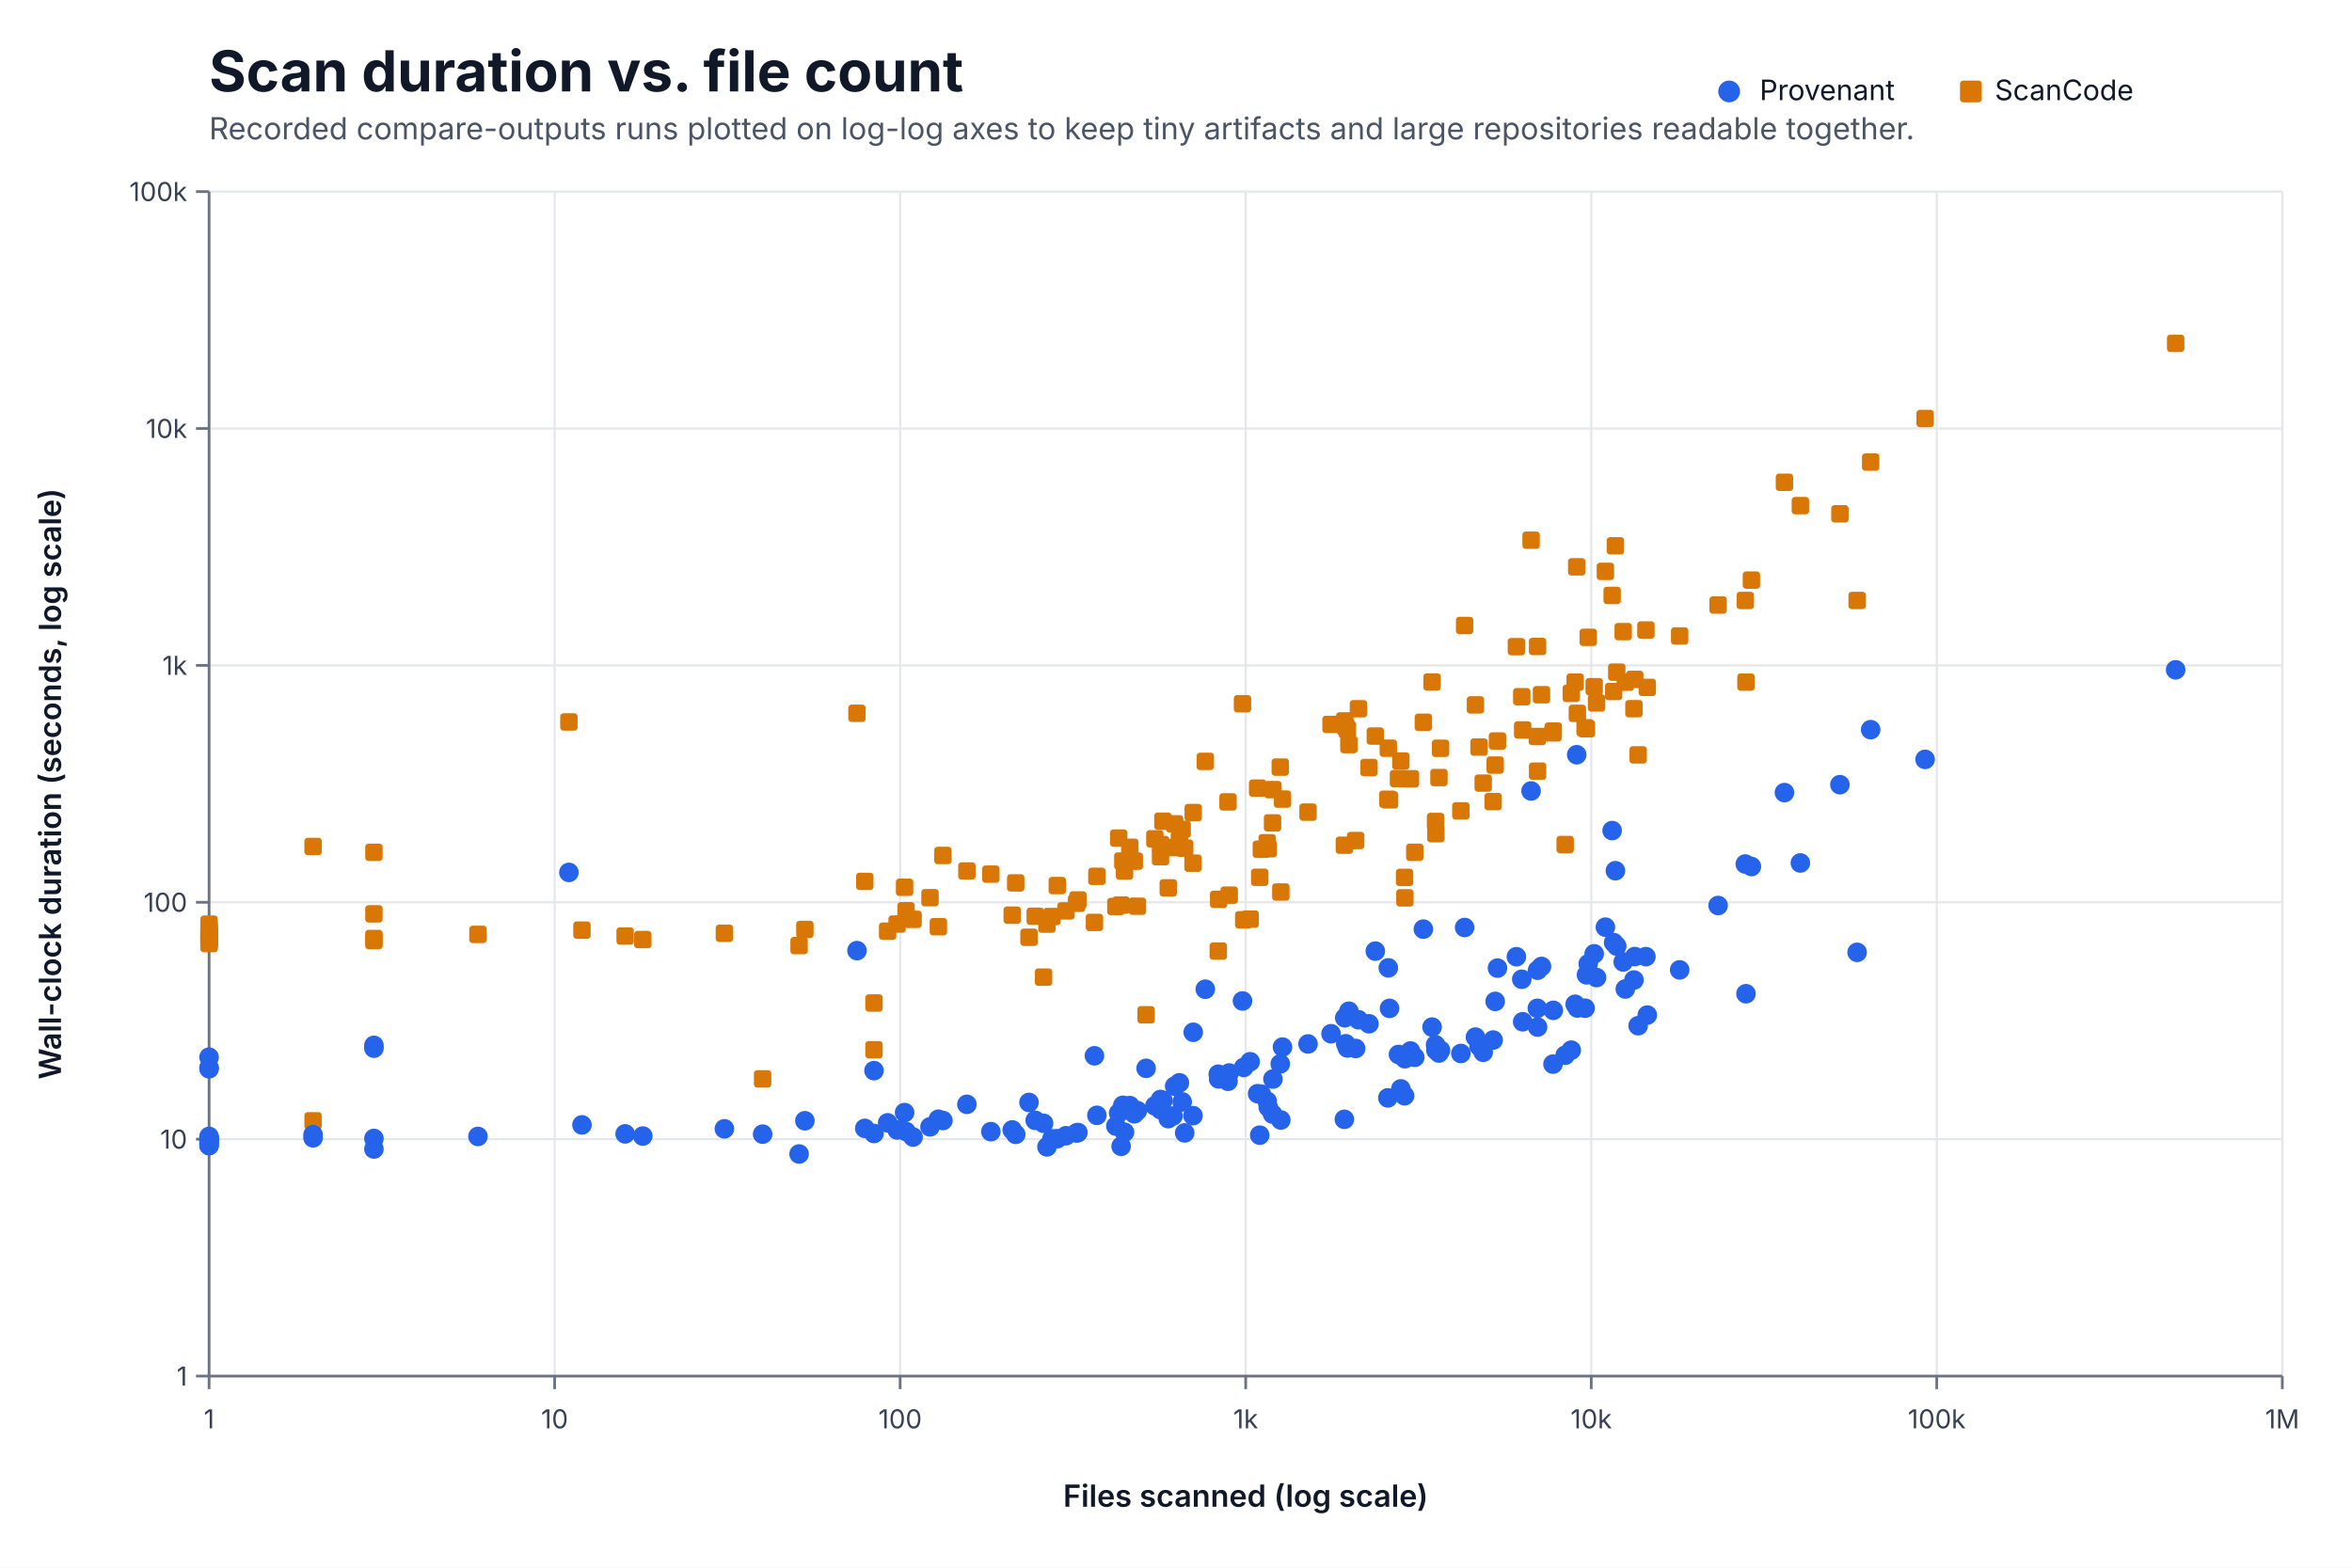
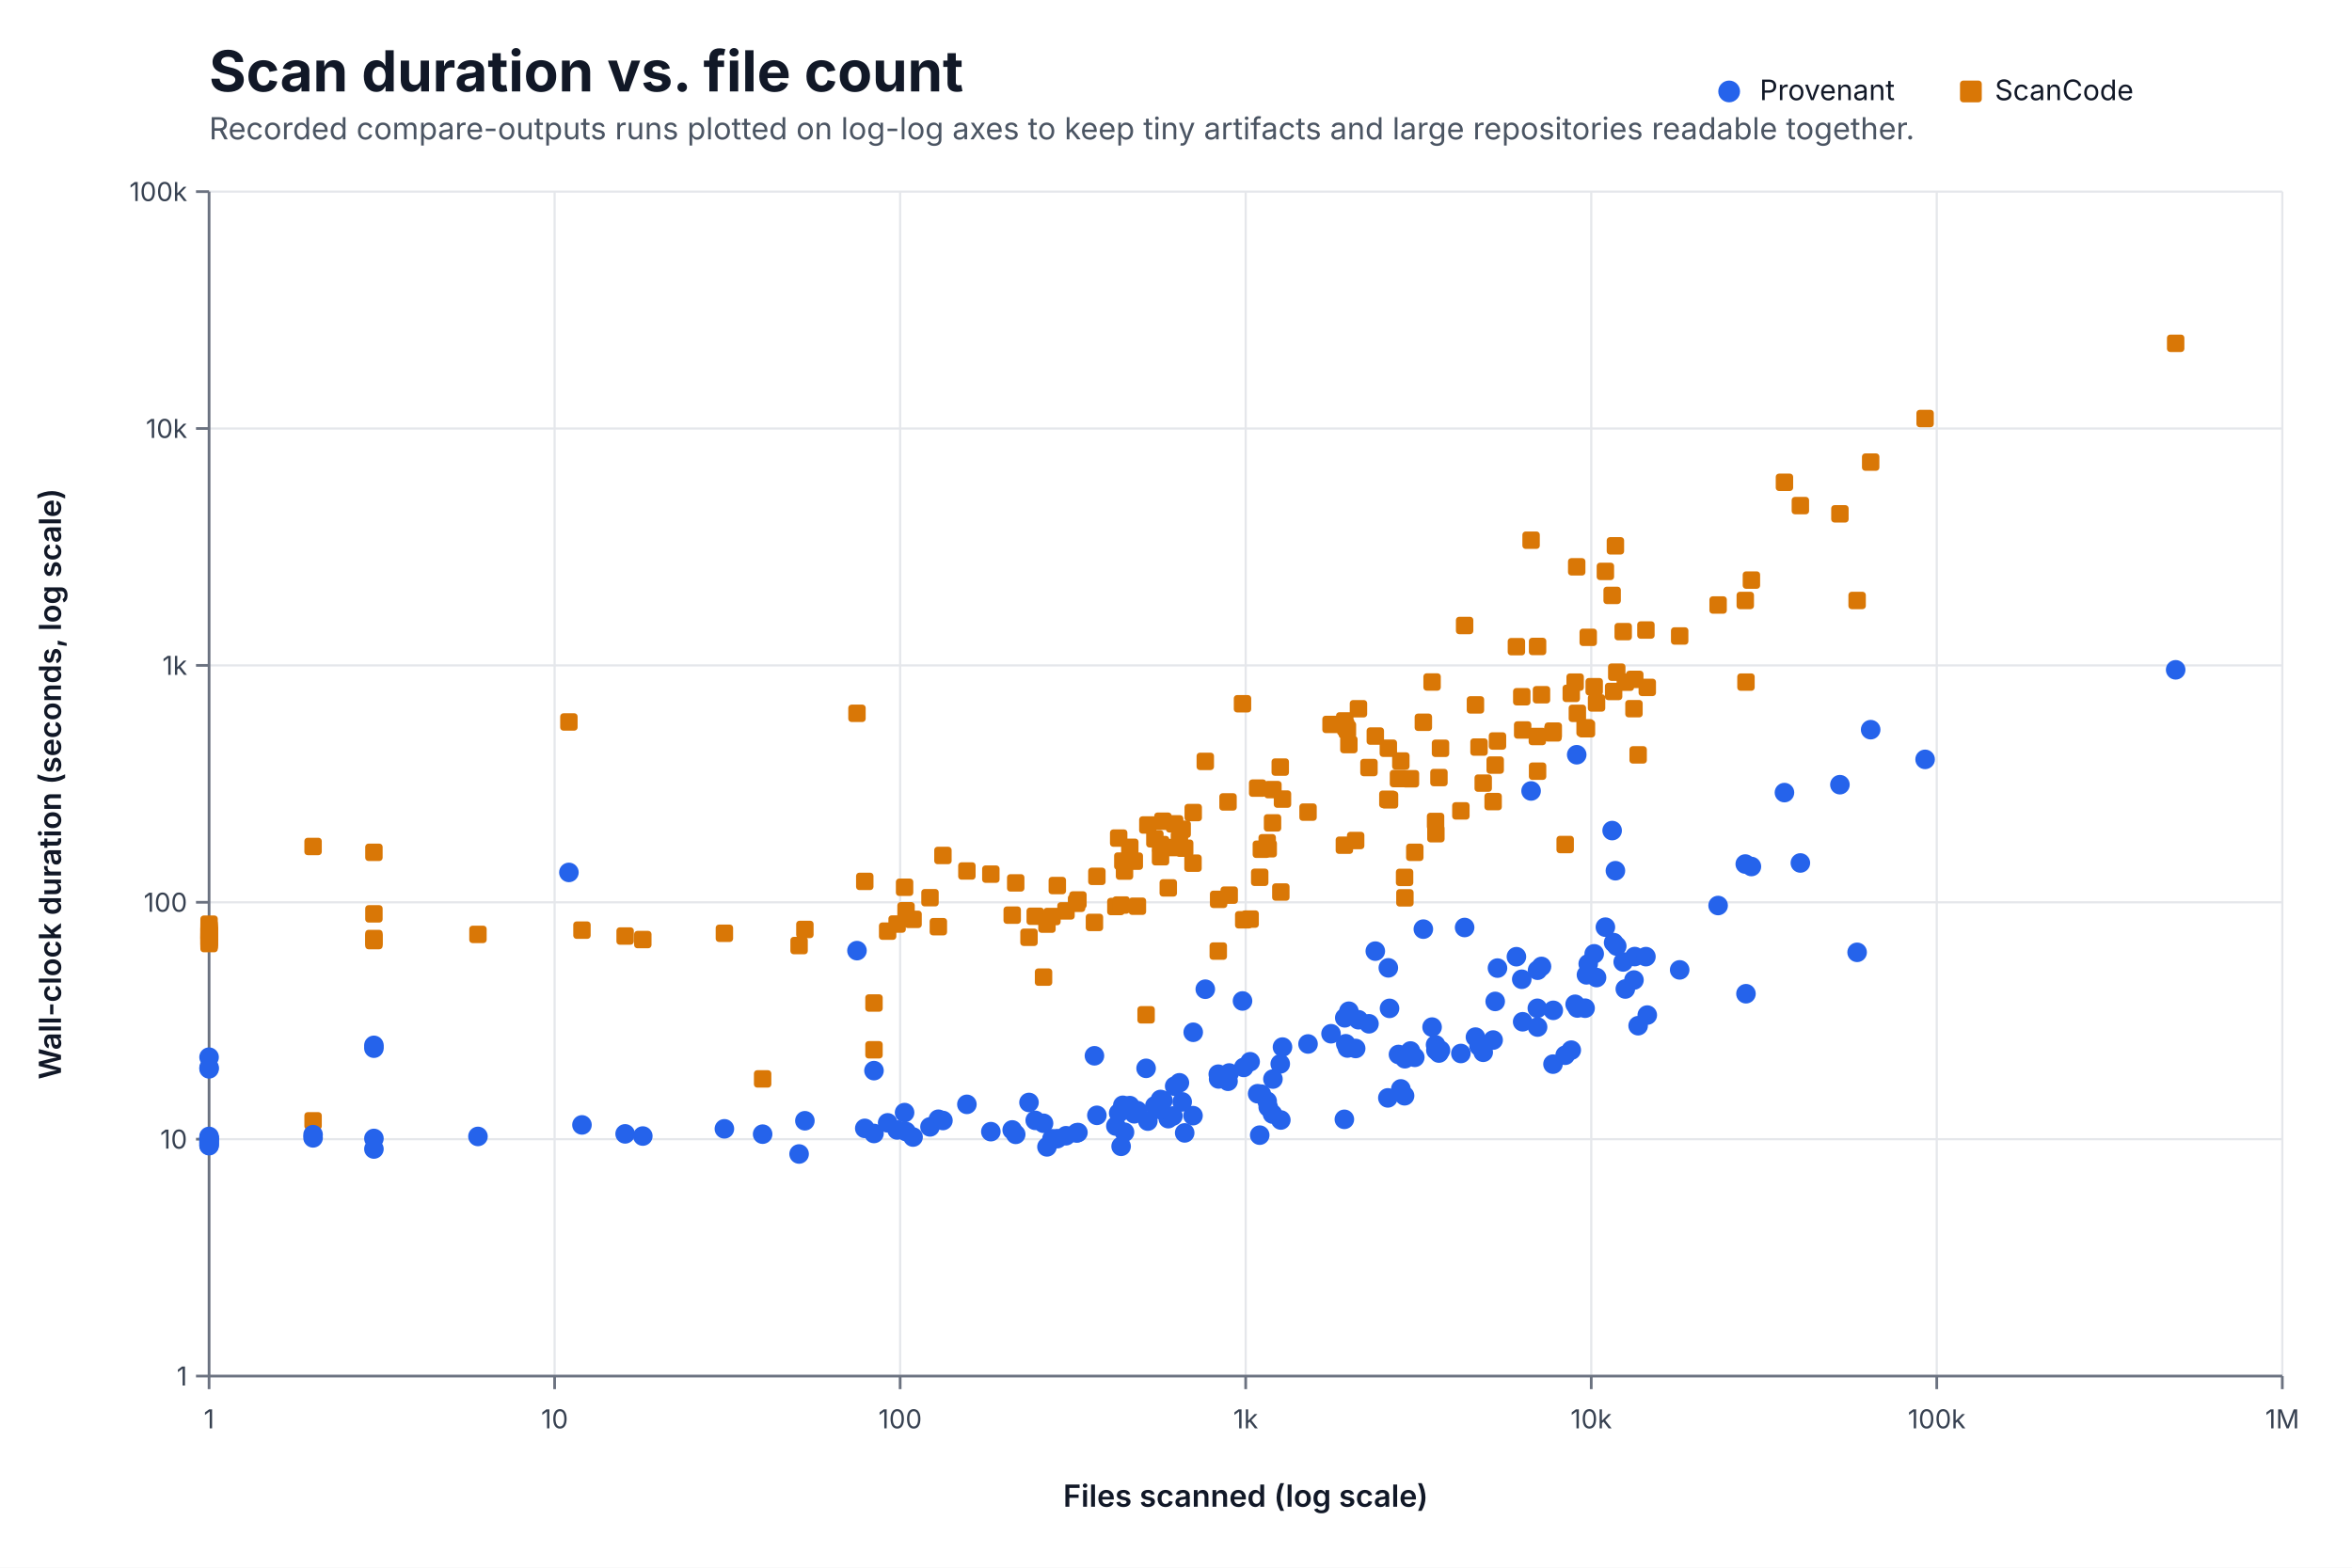
<svg xmlns="http://www.w3.org/2000/svg" width="1080" height="720" viewBox="0 0 1080 720" role="img" aria-labelledby="title desc">
  <style>
    text { font-family: -apple-system, BlinkMacSystemFont, "Segoe UI", sans-serif; fill: #111827; }
    .title { font-size: 26px; font-weight: 700; }
    .subtitle { font-size: 14px; fill: #4b5563; }
    .axis-label { font-size: 14px; font-weight: 600; }
    .tick { font-size: 12px; fill: #374151; }
    .grid { stroke: #e5e7eb; stroke-width: 1; }
    .axis { stroke: #6b7280; stroke-width: 1.25; }
    .legend-label { font-size: 13px; }
  </style>
  <rect x="0" y="0" width="1080" height="720" fill="white" />
  <text class="title" x="96" y="42">Scan duration vs. file count</text>
  <text class="subtitle" x="96" y="64">Recorded compare-outputs runs plotted on log-log axes to keep tiny artifacts and large repositories readable together.</text>
  <line class="grid" x1="96.00" y1="632.00" x2="1048.00" y2="632.00" />
  <line class="grid" x1="96.00" y1="523.20" x2="1048.00" y2="523.20" />
  <line class="grid" x1="96.00" y1="414.40" x2="1048.00" y2="414.40" />
  <line class="grid" x1="96.00" y1="305.60" x2="1048.00" y2="305.60" />
  <line class="grid" x1="96.00" y1="196.80" x2="1048.00" y2="196.80" />
  <line class="grid" x1="96.00" y1="88.00" x2="1048.00" y2="88.00" />
  <line class="grid" x1="96.00" y1="88.00" x2="96.00" y2="632.00" />
  <line class="grid" x1="254.67" y1="88.00" x2="254.67" y2="632.00" />
  <line class="grid" x1="413.33" y1="88.00" x2="413.33" y2="632.00" />
  <line class="grid" x1="572.00" y1="88.00" x2="572.00" y2="632.00" />
  <line class="grid" x1="730.67" y1="88.00" x2="730.67" y2="632.00" />
  <line class="grid" x1="889.33" y1="88.00" x2="889.33" y2="632.00" />
  <line class="grid" x1="1048.00" y1="88.00" x2="1048.00" y2="632.00" />
  <line class="axis" x1="96.00" y1="632.00" x2="1048.00" y2="632.00" />
  <line class="axis" x1="96.00" y1="88.00" x2="96.00" y2="632.00" />
  <line class="axis" x1="96.00" y1="632.00" x2="96.00" y2="638.00" />
  <text class="tick" x="96.00" y="656.00" text-anchor="middle">1</text>
  <line class="axis" x1="254.67" y1="632.00" x2="254.67" y2="638.00" />
  <text class="tick" x="254.67" y="656.00" text-anchor="middle">10</text>
  <line class="axis" x1="413.33" y1="632.00" x2="413.33" y2="638.00" />
  <text class="tick" x="413.33" y="656.00" text-anchor="middle">100</text>
  <line class="axis" x1="572.00" y1="632.00" x2="572.00" y2="638.00" />
  <text class="tick" x="572.00" y="656.00" text-anchor="middle">1k</text>
  <line class="axis" x1="730.67" y1="632.00" x2="730.67" y2="638.00" />
  <text class="tick" x="730.67" y="656.00" text-anchor="middle">10k</text>
  <line class="axis" x1="889.33" y1="632.00" x2="889.33" y2="638.00" />
  <text class="tick" x="889.33" y="656.00" text-anchor="middle">100k</text>
  <line class="axis" x1="1048.00" y1="632.00" x2="1048.00" y2="638.00" />
  <text class="tick" x="1048.00" y="656.00" text-anchor="middle">1M</text>
  <line class="axis" x1="90.00" y1="632.00" x2="96.00" y2="632.00" />
  <text class="tick" x="86.00" y="632.00" text-anchor="end" dominant-baseline="middle">1</text>
  <line class="axis" x1="90.00" y1="523.20" x2="96.00" y2="523.20" />
  <text class="tick" x="86.00" y="523.20" text-anchor="end" dominant-baseline="middle">10</text>
  <line class="axis" x1="90.00" y1="414.40" x2="96.00" y2="414.40" />
  <text class="tick" x="86.00" y="414.40" text-anchor="end" dominant-baseline="middle">100</text>
  <line class="axis" x1="90.00" y1="305.60" x2="96.00" y2="305.60" />
  <text class="tick" x="86.00" y="305.60" text-anchor="end" dominant-baseline="middle">1k</text>
  <line class="axis" x1="90.00" y1="196.80" x2="96.00" y2="196.80" />
  <text class="tick" x="86.00" y="196.80" text-anchor="end" dominant-baseline="middle">10k</text>
  <line class="axis" x1="90.00" y1="88.00" x2="96.00" y2="88.00" />
  <text class="tick" x="86.00" y="88.00" text-anchor="end" dominant-baseline="middle">100k</text>
  <text class="axis-label" x="572.00" y="692.00" text-anchor="middle">Files scanned (log scale)</text>
  <text class="axis-label" x="28" y="360.00" transform="rotate(-90 28 360.00)" text-anchor="middle">Wall-clock duration (seconds, log scale)</text>
  <g aria-label="Legend">
    <circle cx="794" cy="42" r="5" fill="#2563eb" />
    <text class="legend-label" x="808" y="46">Provenant</text>
    <rect x="900" y="37" width="10" height="10" fill="#d97706" rx="1.5" />
    <text class="legend-label" x="916" y="46">ScanCode</text>
  </g>
  <g aria-label="ScanCode points">
    <rect x="92.00" y="420.46" width="8" height="8" fill="#d97706" rx="1.5" />
    <rect x="92.00" y="423.47" width="8" height="8" fill="#d97706" rx="1.5" />
    <rect x="92.00" y="425.26" width="8" height="8" fill="#d97706" rx="1.5" />
    <rect x="92.00" y="424.52" width="8" height="8" fill="#d97706" rx="1.5" />
    <rect x="92.00" y="427.27" width="8" height="8" fill="#d97706" rx="1.5" />
    <rect x="92.00" y="422.38" width="8" height="8" fill="#d97706" rx="1.5" />
    <rect x="92.00" y="429.37" width="8" height="8" fill="#d97706" rx="1.5" />
    <rect x="92.00" y="428.44" width="8" height="8" fill="#d97706" rx="1.5" />
    <rect x="92.00" y="427.25" width="8" height="8" fill="#d97706" rx="1.5" />
    <rect x="92.00" y="424.52" width="8" height="8" fill="#d97706" rx="1.5" />
    <rect x="92.00" y="427.69" width="8" height="8" fill="#d97706" rx="1.5" />
    <rect x="92.00" y="424.87" width="8" height="8" fill="#d97706" rx="1.5" />
    <rect x="92.00" y="428.71" width="8" height="8" fill="#d97706" rx="1.5" />
    <rect x="139.76" y="510.78" width="8" height="8" fill="#d97706" rx="1.5" />
    <rect x="139.76" y="384.76" width="8" height="8" fill="#d97706" rx="1.5" />
    <rect x="167.70" y="427.04" width="8" height="8" fill="#d97706" rx="1.5" />
    <rect x="167.70" y="387.45" width="8" height="8" fill="#d97706" rx="1.5" />
    <rect x="167.70" y="427.99" width="8" height="8" fill="#d97706" rx="1.5" />
    <rect x="167.70" y="415.71" width="8" height="8" fill="#d97706" rx="1.5" />
    <rect x="215.47" y="425.14" width="8" height="8" fill="#d97706" rx="1.5" />
    <rect x="257.23" y="327.58" width="8" height="8" fill="#d97706" rx="1.5" />
    <rect x="263.23" y="423.19" width="8" height="8" fill="#d97706" rx="1.5" />
    <rect x="283.05" y="425.90" width="8" height="8" fill="#d97706" rx="1.5" />
    <rect x="291.17" y="427.52" width="8" height="8" fill="#d97706" rx="1.5" />
    <rect x="328.63" y="424.63" width="8" height="8" fill="#d97706" rx="1.5" />
    <rect x="346.19" y="491.51" width="8" height="8" fill="#d97706" rx="1.5" />
    <rect x="362.93" y="430.28" width="8" height="8" fill="#d97706" rx="1.5" />
    <rect x="365.59" y="422.87" width="8" height="8" fill="#d97706" rx="1.5" />
    <rect x="389.51" y="323.61" width="8" height="8" fill="#d97706" rx="1.5" />
    <rect x="393.09" y="400.80" width="8" height="8" fill="#d97706" rx="1.5" />
    <rect x="397.32" y="478.15" width="8" height="8" fill="#d97706" rx="1.5" />
    <rect x="397.32" y="456.66" width="8" height="8" fill="#d97706" rx="1.5" />
    <rect x="403.59" y="423.65" width="8" height="8" fill="#d97706" rx="1.5" />
    <rect x="407.94" y="420.39" width="8" height="8" fill="#d97706" rx="1.5" />
    <rect x="411.37" y="403.50" width="8" height="8" fill="#d97706" rx="1.5" />
    <rect x="412.04" y="414.30" width="8" height="8" fill="#d97706" rx="1.5" />
    <rect x="415.27" y="418.23" width="8" height="8" fill="#d97706" rx="1.5" />
    <rect x="423.04" y="408.29" width="8" height="8" fill="#d97706" rx="1.5" />
    <rect x="426.88" y="421.60" width="8" height="8" fill="#d97706" rx="1.5" />
    <rect x="428.98" y="388.90" width="8" height="8" fill="#d97706" rx="1.5" />
    <rect x="439.98" y="396.02" width="8" height="8" fill="#d97706" rx="1.5" />
    <rect x="450.98" y="397.47" width="8" height="8" fill="#d97706" rx="1.5" />
    <rect x="460.79" y="416.30" width="8" height="8" fill="#d97706" rx="1.5" />
    <rect x="462.40" y="401.49" width="8" height="8" fill="#d97706" rx="1.5" />
    <rect x="468.50" y="426.47" width="8" height="8" fill="#d97706" rx="1.5" />
    <rect x="471.36" y="416.81" width="8" height="8" fill="#d97706" rx="1.5" />
    <rect x="475.18" y="444.77" width="8" height="8" fill="#d97706" rx="1.5" />
    <rect x="476.75" y="420.44" width="8" height="8" fill="#d97706" rx="1.5" />
    <rect x="479.04" y="416.95" width="8" height="8" fill="#d97706" rx="1.5" />
    <rect x="481.50" y="402.72" width="8" height="8" fill="#d97706" rx="1.5" />
    <rect x="485.49" y="414.35" width="8" height="8" fill="#d97706" rx="1.5" />
    <rect x="490.34" y="410.86" width="8" height="8" fill="#d97706" rx="1.5" />
    <rect x="490.97" y="409.34" width="8" height="8" fill="#d97706" rx="1.5" />
    <rect x="498.55" y="419.64" width="8" height="8" fill="#d97706" rx="1.5" />
    <rect x="499.67" y="398.49" width="8" height="8" fill="#d97706" rx="1.5" />
    <rect x="508.39" y="412.34" width="8" height="8" fill="#d97706" rx="1.5" />
    <rect x="509.68" y="380.92" width="8" height="8" fill="#d97706" rx="1.5" />
    <rect x="510.80" y="411.66" width="8" height="8" fill="#d97706" rx="1.5" />
    <rect x="511.58" y="391.47" width="8" height="8" fill="#d97706" rx="1.5" />
    <rect x="512.36" y="396.07" width="8" height="8" fill="#d97706" rx="1.5" />
    <rect x="514.79" y="385.13" width="8" height="8" fill="#d97706" rx="1.5" />
    <rect x="516.85" y="391.50" width="8" height="8" fill="#d97706" rx="1.5" />
    <rect x="518.28" y="412.20" width="8" height="8" fill="#d97706" rx="1.5" />
    <rect x="522.27" y="462.08" width="8" height="8" fill="#d97706" rx="1.5" />
+     <rect x="523.07" y="374.90" width="8" height="8" fill="#d97706" rx="1.5" />
    <rect x="526.30" y="381.25" width="8" height="8" fill="#d97706" rx="1.5" />
    <rect x="528.90" y="383.91" width="8" height="8" fill="#d97706" rx="1.5" />
    <rect x="528.90" y="389.48" width="8" height="8" fill="#d97706" rx="1.5" />
    <rect x="529.99" y="373.16" width="8" height="8" fill="#d97706" rx="1.5" />
    <rect x="532.45" y="403.78" width="8" height="8" fill="#d97706" rx="1.5" />
    <rect x="534.61" y="385.27" width="8" height="8" fill="#d97706" rx="1.5" />
    <rect x="535.39" y="374.38" width="8" height="8" fill="#d97706" rx="1.5" />
    <rect x="537.57" y="381.59" width="8" height="8" fill="#d97706" rx="1.5" />
    <rect x="538.84" y="376.84" width="8" height="8" fill="#d97706" rx="1.5" />
    <rect x="539.99" y="385.56" width="8" height="8" fill="#d97706" rx="1.5" />
    <rect x="543.81" y="392.44" width="8" height="8" fill="#d97706" rx="1.5" />
    <rect x="543.91" y="369.19" width="8" height="8" fill="#d97706" rx="1.5" />
    <rect x="549.45" y="345.68" width="8" height="8" fill="#d97706" rx="1.5" />
    <rect x="555.41" y="432.81" width="8" height="8" fill="#d97706" rx="1.5" />
    <rect x="555.57" y="409.04" width="8" height="8" fill="#d97706" rx="1.5" />
    <rect x="559.89" y="364.30" width="8" height="8" fill="#d97706" rx="1.5" />
    <rect x="560.43" y="407.11" width="8" height="8" fill="#d97706" rx="1.5" />
    <rect x="566.54" y="319.22" width="8" height="8" fill="#d97706" rx="1.5" />
    <rect x="567.10" y="418.44" width="8" height="8" fill="#d97706" rx="1.5" />
    <rect x="570.04" y="418.11" width="8" height="8" fill="#d97706" rx="1.5" />
    <rect x="573.49" y="357.97" width="8" height="8" fill="#d97706" rx="1.5" />
    <rect x="574.44" y="398.92" width="8" height="8" fill="#d97706" rx="1.5" />
    <rect x="575.19" y="386.04" width="8" height="8" fill="#d97706" rx="1.5" />
    <rect x="577.87" y="383.06" width="8" height="8" fill="#d97706" rx="1.5" />
    <rect x="578.35" y="385.81" width="8" height="8" fill="#d97706" rx="1.5" />
    <rect x="580.33" y="373.93" width="8" height="8" fill="#d97706" rx="1.5" />
    <rect x="580.51" y="358.66" width="8" height="8" fill="#d97706" rx="1.5" />
    <rect x="583.87" y="348.30" width="8" height="8" fill="#d97706" rx="1.5" />
    <rect x="584.14" y="405.69" width="8" height="8" fill="#d97706" rx="1.5" />
    <rect x="584.90" y="363.00" width="8" height="8" fill="#d97706" rx="1.5" />
    <rect x="596.63" y="368.99" width="8" height="8" fill="#d97706" rx="1.5" />
    <rect x="607.19" y="328.71" width="8" height="8" fill="#d97706" rx="1.5" />
    <rect x="613.31" y="384.18" width="8" height="8" fill="#d97706" rx="1.5" />
    <rect x="613.49" y="327.10" width="8" height="8" fill="#d97706" rx="1.5" />
    <rect x="613.95" y="329.87" width="8" height="8" fill="#d97706" rx="1.5" />
    <rect x="614.72" y="331.19" width="8" height="8" fill="#d97706" rx="1.5" />
    <rect x="615.38" y="337.97" width="8" height="8" fill="#d97706" rx="1.5" />
    <rect x="618.50" y="382.03" width="8" height="8" fill="#d97706" rx="1.5" />
    <rect x="619.78" y="321.51" width="8" height="8" fill="#d97706" rx="1.5" />
    <rect x="624.61" y="348.51" width="8" height="8" fill="#d97706" rx="1.5" />
    <rect x="627.52" y="334.06" width="8" height="8" fill="#d97706" rx="1.5" />
    <rect x="633.28" y="363.07" width="8" height="8" fill="#d97706" rx="1.5" />
    <rect x="633.50" y="339.64" width="8" height="8" fill="#d97706" rx="1.5" />
    <rect x="634.05" y="363.36" width="8" height="8" fill="#d97706" rx="1.5" />
    <rect x="638.16" y="353.58" width="8" height="8" fill="#d97706" rx="1.5" />
    <rect x="639.24" y="345.52" width="8" height="8" fill="#d97706" rx="1.5" />
    <rect x="640.96" y="398.96" width="8" height="8" fill="#d97706" rx="1.5" />
    <rect x="641.11" y="408.36" width="8" height="8" fill="#d97706" rx="1.5" />
    <rect x="643.66" y="353.67" width="8" height="8" fill="#d97706" rx="1.5" />
    <rect x="645.65" y="387.44" width="8" height="8" fill="#d97706" rx="1.5" />
    <rect x="649.58" y="327.73" width="8" height="8" fill="#d97706" rx="1.5" />
    <rect x="653.59" y="309.22" width="8" height="8" fill="#d97706" rx="1.5" />
    <rect x="655.19" y="373.28" width="8" height="8" fill="#d97706" rx="1.5" />
    <rect x="655.34" y="378.89" width="8" height="8" fill="#d97706" rx="1.5" />
    <rect x="656.74" y="353.11" width="8" height="8" fill="#d97706" rx="1.5" />
    <rect x="657.46" y="339.67" width="8" height="8" fill="#d97706" rx="1.5" />
    <rect x="666.81" y="368.42" width="8" height="8" fill="#d97706" rx="1.5" />
    <rect x="668.53" y="283.27" width="8" height="8" fill="#d97706" rx="1.5" />
    <rect x="673.50" y="319.74" width="8" height="8" fill="#d97706" rx="1.5" />
    <rect x="675.14" y="339.11" width="8" height="8" fill="#d97706" rx="1.5" />
    <rect x="677.07" y="355.67" width="8" height="8" fill="#d97706" rx="1.5" />
    <rect x="681.62" y="364.16" width="8" height="8" fill="#d97706" rx="1.5" />
    <rect x="682.57" y="347.38" width="8" height="8" fill="#d97706" rx="1.5" />
    <rect x="683.62" y="336.32" width="8" height="8" fill="#d97706" rx="1.5" />
    <rect x="692.31" y="293.00" width="8" height="8" fill="#d97706" rx="1.5" />
    <rect x="694.77" y="315.99" width="8" height="8" fill="#d97706" rx="1.5" />
    <rect x="695.18" y="331.26" width="8" height="8" fill="#d97706" rx="1.5" />
    <rect x="699.05" y="244.10" width="8" height="8" fill="#d97706" rx="1.5" />
    <rect x="701.92" y="334.25" width="8" height="8" fill="#d97706" rx="1.5" />
    <rect x="702.03" y="350.18" width="8" height="8" fill="#d97706" rx="1.5" />
    <rect x="702.03" y="292.91" width="8" height="8" fill="#d97706" rx="1.5" />
    <rect x="703.83" y="315.08" width="8" height="8" fill="#d97706" rx="1.5" />
    <rect x="709.11" y="332.59" width="8" height="8" fill="#d97706" rx="1.5" />
    <rect x="709.24" y="331.79" width="8" height="8" fill="#d97706" rx="1.5" />
    <rect x="714.70" y="383.87" width="8" height="8" fill="#d97706" rx="1.5" />
    <rect x="717.50" y="314.45" width="8" height="8" fill="#d97706" rx="1.5" />
    <rect x="719.28" y="309.28" width="8" height="8" fill="#d97706" rx="1.5" />
    <rect x="720.00" y="256.33" width="8" height="8" fill="#d97706" rx="1.5" />
    <rect x="720.30" y="323.62" width="8" height="8" fill="#d97706" rx="1.5" />
    <rect x="723.85" y="330.25" width="8" height="8" fill="#d97706" rx="1.5" />
    <rect x="724.48" y="330.69" width="8" height="8" fill="#d97706" rx="1.5" />
    <rect x="725.29" y="288.71" width="8" height="8" fill="#d97706" rx="1.5" />
    <rect x="728.03" y="311.39" width="8" height="8" fill="#d97706" rx="1.5" />
    <rect x="729.11" y="318.85" width="8" height="8" fill="#d97706" rx="1.5" />
    <rect x="733.17" y="258.43" width="8" height="8" fill="#d97706" rx="1.5" />
    <rect x="736.27" y="269.45" width="8" height="8" fill="#d97706" rx="1.5" />
    <rect x="736.95" y="313.57" width="8" height="8" fill="#d97706" rx="1.5" />
    <rect x="737.77" y="246.68" width="8" height="8" fill="#d97706" rx="1.5" />
    <rect x="738.39" y="304.71" width="8" height="8" fill="#d97706" rx="1.5" />
    <rect x="741.35" y="286.09" width="8" height="8" fill="#d97706" rx="1.5" />
    <rect x="742.32" y="309.33" width="8" height="8" fill="#d97706" rx="1.5" />
    <rect x="746.29" y="321.48" width="8" height="8" fill="#d97706" rx="1.5" />
    <rect x="746.66" y="308.03" width="8" height="8" fill="#d97706" rx="1.5" />
    <rect x="748.21" y="342.70" width="8" height="8" fill="#d97706" rx="1.5" />
    <rect x="751.78" y="285.35" width="8" height="8" fill="#d97706" rx="1.5" />
    <rect x="752.40" y="311.70" width="8" height="8" fill="#d97706" rx="1.5" />
    <rect x="767.28" y="288.09" width="8" height="8" fill="#d97706" rx="1.5" />
    <rect x="784.93" y="273.87" width="8" height="8" fill="#d97706" rx="1.5" />
    <rect x="797.40" y="271.78" width="8" height="8" fill="#d97706" rx="1.5" />
    <rect x="797.72" y="309.27" width="8" height="8" fill="#d97706" rx="1.5" />
    <rect x="800.22" y="262.42" width="8" height="8" fill="#d97706" rx="1.5" />
    <rect x="815.39" y="217.51" width="8" height="8" fill="#d97706" rx="1.5" />
    <rect x="822.70" y="228.21" width="8" height="8" fill="#d97706" rx="1.5" />
    <rect x="840.86" y="231.99" width="8" height="8" fill="#d97706" rx="1.5" />
    <rect x="848.76" y="271.78" width="8" height="8" fill="#d97706" rx="1.5" />
    <rect x="854.98" y="208.23" width="8" height="8" fill="#d97706" rx="1.5" />
    <rect x="879.98" y="188.22" width="8" height="8" fill="#d97706" rx="1.5" />
    <rect x="995.03" y="153.67" width="8" height="8" fill="#d97706" rx="1.5" />
  </g>
  <g aria-label="Provenant points">
    <circle cx="96.00" cy="522.92" r="4.5" fill="#2563eb" />
    <circle cx="96.00" cy="522.78" r="4.5" fill="#2563eb" />
    <circle cx="96.00" cy="522.68" r="4.5" fill="#2563eb" />
    <circle cx="96.00" cy="521.94" r="4.5" fill="#2563eb" />
    <circle cx="96.00" cy="524.83" r="4.5" fill="#2563eb" />
    <circle cx="96.00" cy="490.35" r="4.5" fill="#2563eb" />
    <circle cx="96.00" cy="485.54" r="4.5" fill="#2563eb" />
    <circle cx="96.00" cy="526.17" r="4.5" fill="#2563eb" />
    <circle cx="96.00" cy="524.11" r="4.5" fill="#2563eb" />
    <circle cx="96.00" cy="525.13" r="4.5" fill="#2563eb" />
    <circle cx="96.00" cy="523.72" r="4.5" fill="#2563eb" />
    <circle cx="96.00" cy="490.88" r="4.5" fill="#2563eb" />
    <circle cx="96.00" cy="525.97" r="4.5" fill="#2563eb" />
    <circle cx="143.76" cy="521.12" r="4.5" fill="#2563eb" />
    <circle cx="143.76" cy="522.59" r="4.5" fill="#2563eb" />
    <circle cx="171.70" cy="522.87" r="4.5" fill="#2563eb" />
    <circle cx="171.70" cy="527.71" r="4.5" fill="#2563eb" />
    <circle cx="171.70" cy="480.11" r="4.5" fill="#2563eb" />
    <circle cx="171.70" cy="481.40" r="4.5" fill="#2563eb" />
    <circle cx="219.47" cy="521.94" r="4.5" fill="#2563eb" />
    <circle cx="261.23" cy="400.68" r="4.5" fill="#2563eb" />
    <circle cx="267.23" cy="516.64" r="4.5" fill="#2563eb" />
    <circle cx="287.05" cy="520.76" r="4.5" fill="#2563eb" />
    <circle cx="295.17" cy="521.76" r="4.5" fill="#2563eb" />
    <circle cx="332.63" cy="518.44" r="4.5" fill="#2563eb" />
    <circle cx="350.19" cy="520.89" r="4.5" fill="#2563eb" />
    <circle cx="366.93" cy="530.00" r="4.5" fill="#2563eb" />
    <circle cx="369.59" cy="514.74" r="4.5" fill="#2563eb" />
    <circle cx="393.51" cy="436.60" r="4.5" fill="#2563eb" />
    <circle cx="397.09" cy="518.23" r="4.5" fill="#2563eb" />
    <circle cx="401.32" cy="491.72" r="4.5" fill="#2563eb" />
    <circle cx="401.32" cy="520.58" r="4.5" fill="#2563eb" />
    <circle cx="407.59" cy="515.70" r="4.5" fill="#2563eb" />
    <circle cx="411.94" cy="518.95" r="4.5" fill="#2563eb" />
    <circle cx="415.37" cy="510.99" r="4.5" fill="#2563eb" />
    <circle cx="416.04" cy="519.69" r="4.5" fill="#2563eb" />
    <circle cx="419.27" cy="522.22" r="4.5" fill="#2563eb" />
    <circle cx="427.04" cy="517.55" r="4.5" fill="#2563eb" />
    <circle cx="430.88" cy="514.04" r="4.5" fill="#2563eb" />
    <circle cx="432.98" cy="514.62" r="4.5" fill="#2563eb" />
    <circle cx="443.98" cy="507.20" r="4.5" fill="#2563eb" />
    <circle cx="454.98" cy="519.74" r="4.5" fill="#2563eb" />
    <circle cx="464.79" cy="518.95" r="4.5" fill="#2563eb" />
    <circle cx="466.40" cy="520.98" r="4.5" fill="#2563eb" />
    <circle cx="472.50" cy="506.33" r="4.5" fill="#2563eb" />
    <circle cx="475.36" cy="514.55" r="4.5" fill="#2563eb" />
    <circle cx="479.18" cy="515.90" r="4.5" fill="#2563eb" />
    <circle cx="480.75" cy="526.73" r="4.5" fill="#2563eb" />
    <circle cx="483.04" cy="523.01" r="4.5" fill="#2563eb" />
    <circle cx="485.50" cy="522.96" r="4.5" fill="#2563eb" />
    <circle cx="489.49" cy="521.62" r="4.5" fill="#2563eb" />
    <circle cx="494.34" cy="520.36" r="4.5" fill="#2563eb" />
    <circle cx="494.97" cy="520.14" r="4.5" fill="#2563eb" />
    <circle cx="502.55" cy="484.90" r="4.5" fill="#2563eb" />
    <circle cx="503.67" cy="512.24" r="4.5" fill="#2563eb" />
    <circle cx="512.39" cy="517.17" r="4.5" fill="#2563eb" />
    <circle cx="513.68" cy="511.20" r="4.5" fill="#2563eb" />
    <circle cx="514.80" cy="526.48" r="4.5" fill="#2563eb" />
    <circle cx="515.58" cy="507.64" r="4.5" fill="#2563eb" />
    <circle cx="516.36" cy="520.00" r="4.5" fill="#2563eb" />
    <circle cx="518.79" cy="507.78" r="4.5" fill="#2563eb" />
    <circle cx="520.85" cy="511.54" r="4.5" fill="#2563eb" />
    <circle cx="522.28" cy="510.08" r="4.5" fill="#2563eb" />
    <circle cx="526.27" cy="490.66" r="4.5" fill="#2563eb" />
+     <circle cx="527.07" cy="514.90" r="4.5" fill="#2563eb" />
    <circle cx="530.30" cy="507.88" r="4.5" fill="#2563eb" />
    <circle cx="532.90" cy="504.96" r="4.5" fill="#2563eb" />
    <circle cx="532.90" cy="509.65" r="4.5" fill="#2563eb" />
    <circle cx="533.99" cy="505.42" r="4.5" fill="#2563eb" />
    <circle cx="536.45" cy="513.77" r="4.5" fill="#2563eb" />
    <circle cx="538.61" cy="512.54" r="4.5" fill="#2563eb" />
    <circle cx="539.39" cy="498.86" r="4.5" fill="#2563eb" />
    <circle cx="541.57" cy="497.30" r="4.5" fill="#2563eb" />
    <circle cx="542.84" cy="506.07" r="4.5" fill="#2563eb" />
    <circle cx="543.99" cy="520.31" r="4.5" fill="#2563eb" />
    <circle cx="547.81" cy="512.39" r="4.5" fill="#2563eb" />
    <circle cx="547.91" cy="474.10" r="4.5" fill="#2563eb" />
    <circle cx="553.45" cy="454.32" r="4.5" fill="#2563eb" />
    <circle cx="559.41" cy="493.35" r="4.5" fill="#2563eb" />
    <circle cx="559.57" cy="495.53" r="4.5" fill="#2563eb" />
    <circle cx="563.89" cy="496.60" r="4.5" fill="#2563eb" />
    <circle cx="564.43" cy="492.80" r="4.5" fill="#2563eb" />
    <circle cx="570.54" cy="459.72" r="4.5" fill="#2563eb" />
    <circle cx="571.10" cy="490.24" r="4.5" fill="#2563eb" />
    <circle cx="574.04" cy="487.63" r="4.5" fill="#2563eb" />
    <circle cx="577.49" cy="502.31" r="4.5" fill="#2563eb" />
    <circle cx="578.44" cy="521.35" r="4.5" fill="#2563eb" />
    <circle cx="579.19" cy="502.52" r="4.5" fill="#2563eb" />
    <circle cx="581.87" cy="505.77" r="4.5" fill="#2563eb" />
    <circle cx="582.35" cy="508.50" r="4.5" fill="#2563eb" />
    <circle cx="584.33" cy="511.65" r="4.5" fill="#2563eb" />
    <circle cx="584.51" cy="495.58" r="4.5" fill="#2563eb" />
    <circle cx="587.87" cy="488.62" r="4.5" fill="#2563eb" />
    <circle cx="588.14" cy="514.39" r="4.5" fill="#2563eb" />
    <circle cx="588.90" cy="480.90" r="4.5" fill="#2563eb" />
    <circle cx="600.63" cy="479.47" r="4.5" fill="#2563eb" />
    <circle cx="611.19" cy="474.77" r="4.5" fill="#2563eb" />
    <circle cx="617.31" cy="514.08" r="4.5" fill="#2563eb" />
    <circle cx="617.49" cy="467.46" r="4.5" fill="#2563eb" />
    <circle cx="617.95" cy="479.38" r="4.5" fill="#2563eb" />
    <circle cx="618.72" cy="481.32" r="4.5" fill="#2563eb" />
    <circle cx="619.38" cy="464.43" r="4.5" fill="#2563eb" />
    <circle cx="622.50" cy="481.54" r="4.5" fill="#2563eb" />
    <circle cx="623.78" cy="468.34" r="4.5" fill="#2563eb" />
    <circle cx="628.61" cy="470.20" r="4.5" fill="#2563eb" />
    <circle cx="631.52" cy="436.83" r="4.5" fill="#2563eb" />
    <circle cx="637.28" cy="504.23" r="4.5" fill="#2563eb" />
    <circle cx="637.50" cy="444.51" r="4.5" fill="#2563eb" />
    <circle cx="638.05" cy="463.12" r="4.5" fill="#2563eb" />
    <circle cx="642.16" cy="484.30" r="4.5" fill="#2563eb" />
    <circle cx="643.24" cy="500.11" r="4.5" fill="#2563eb" />
    <circle cx="644.96" cy="503.26" r="4.5" fill="#2563eb" />
    <circle cx="645.11" cy="486.25" r="4.5" fill="#2563eb" />
    <circle cx="647.66" cy="482.69" r="4.5" fill="#2563eb" />
    <circle cx="649.65" cy="485.60" r="4.5" fill="#2563eb" />
    <circle cx="653.58" cy="426.73" r="4.5" fill="#2563eb" />
    <circle cx="657.59" cy="471.72" r="4.5" fill="#2563eb" />
    <circle cx="659.19" cy="479.87" r="4.5" fill="#2563eb" />
    <circle cx="659.34" cy="482.33" r="4.5" fill="#2563eb" />
    <circle cx="660.74" cy="483.64" r="4.5" fill="#2563eb" />
    <circle cx="661.46" cy="482.35" r="4.5" fill="#2563eb" />
    <circle cx="670.81" cy="483.84" r="4.5" fill="#2563eb" />
    <circle cx="672.53" cy="425.98" r="4.5" fill="#2563eb" />
    <circle cx="677.50" cy="476.32" r="4.5" fill="#2563eb" />
    <circle cx="679.14" cy="480.47" r="4.5" fill="#2563eb" />
    <circle cx="681.07" cy="483.29" r="4.5" fill="#2563eb" />
    <circle cx="685.62" cy="477.67" r="4.5" fill="#2563eb" />
    <circle cx="686.57" cy="459.93" r="4.5" fill="#2563eb" />
    <circle cx="687.62" cy="444.62" r="4.5" fill="#2563eb" />
    <circle cx="696.31" cy="439.39" r="4.5" fill="#2563eb" />
    <circle cx="698.77" cy="449.75" r="4.5" fill="#2563eb" />
    <circle cx="699.18" cy="469.27" r="4.5" fill="#2563eb" />
    <circle cx="703.05" cy="363.27" r="4.5" fill="#2563eb" />
    <circle cx="705.92" cy="463.08" r="4.5" fill="#2563eb" />
    <circle cx="706.03" cy="471.70" r="4.5" fill="#2563eb" />
    <circle cx="706.03" cy="445.60" r="4.5" fill="#2563eb" />
    <circle cx="707.83" cy="443.86" r="4.5" fill="#2563eb" />
    <circle cx="713.11" cy="488.73" r="4.5" fill="#2563eb" />
    <circle cx="713.24" cy="464.02" r="4.5" fill="#2563eb" />
    <circle cx="718.70" cy="484.65" r="4.5" fill="#2563eb" />
    <circle cx="721.50" cy="482.31" r="4.5" fill="#2563eb" />
    <circle cx="723.28" cy="461.24" r="4.5" fill="#2563eb" />
    <circle cx="724.00" cy="346.63" r="4.5" fill="#2563eb" />
    <circle cx="724.30" cy="462.95" r="4.5" fill="#2563eb" />
    <circle cx="727.85" cy="463.04" r="4.5" fill="#2563eb" />
    <circle cx="728.48" cy="447.72" r="4.5" fill="#2563eb" />
    <circle cx="729.29" cy="442.66" r="4.5" fill="#2563eb" />
    <circle cx="732.03" cy="438.07" r="4.5" fill="#2563eb" />
    <circle cx="733.11" cy="448.97" r="4.5" fill="#2563eb" />
    <circle cx="737.17" cy="425.83" r="4.5" fill="#2563eb" />
    <circle cx="740.27" cy="381.46" r="4.5" fill="#2563eb" />
    <circle cx="740.95" cy="432.92" r="4.5" fill="#2563eb" />
    <circle cx="741.77" cy="399.90" r="4.5" fill="#2563eb" />
    <circle cx="742.39" cy="434.52" r="4.5" fill="#2563eb" />
    <circle cx="745.35" cy="441.80" r="4.5" fill="#2563eb" />
    <circle cx="746.32" cy="454.22" r="4.5" fill="#2563eb" />
    <circle cx="750.29" cy="450.10" r="4.5" fill="#2563eb" />
    <circle cx="750.66" cy="439.33" r="4.5" fill="#2563eb" />
    <circle cx="752.21" cy="471.08" r="4.5" fill="#2563eb" />
    <circle cx="755.78" cy="439.36" r="4.5" fill="#2563eb" />
    <circle cx="756.40" cy="466.20" r="4.5" fill="#2563eb" />
    <circle cx="771.28" cy="445.44" r="4.5" fill="#2563eb" />
    <circle cx="788.93" cy="415.88" r="4.5" fill="#2563eb" />
    <circle cx="801.40" cy="396.83" r="4.5" fill="#2563eb" />
    <circle cx="801.72" cy="456.40" r="4.5" fill="#2563eb" />
    <circle cx="804.22" cy="397.97" r="4.5" fill="#2563eb" />
    <circle cx="819.39" cy="364.02" r="4.5" fill="#2563eb" />
    <circle cx="826.70" cy="396.34" r="4.5" fill="#2563eb" />
    <circle cx="844.86" cy="360.39" r="4.5" fill="#2563eb" />
    <circle cx="852.76" cy="437.38" r="4.5" fill="#2563eb" />
    <circle cx="858.98" cy="335.12" r="4.5" fill="#2563eb" />
    <circle cx="883.98" cy="348.76" r="4.5" fill="#2563eb" />
    <circle cx="999.03" cy="307.63" r="4.5" fill="#2563eb" />
  </g>
</svg>
